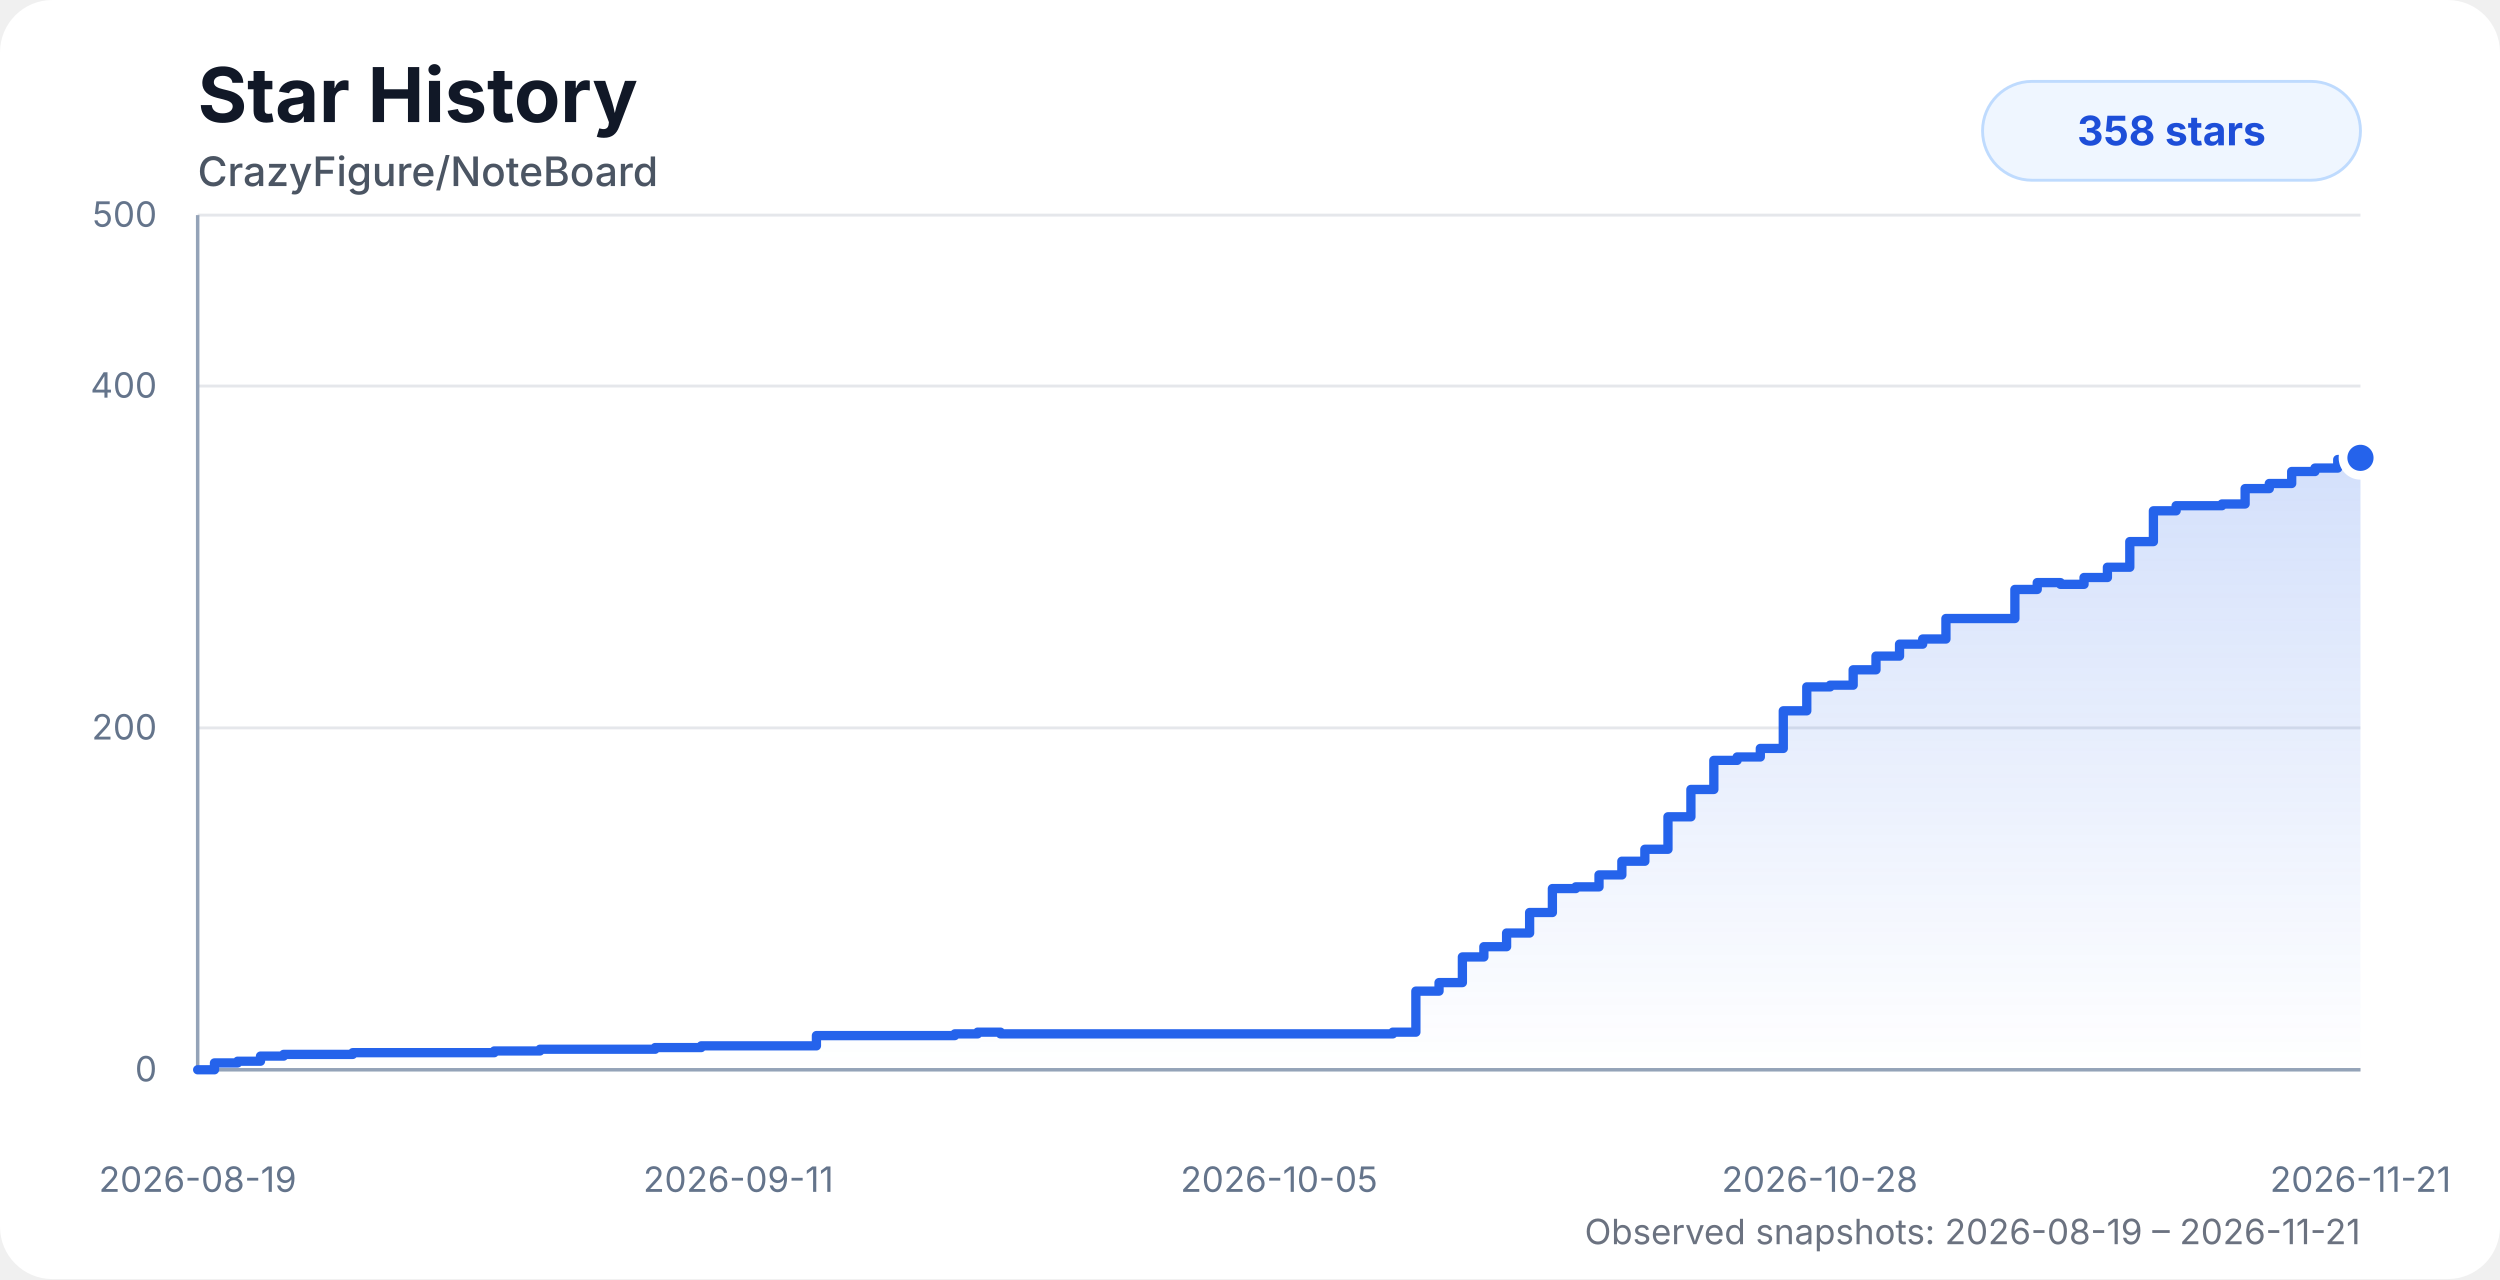
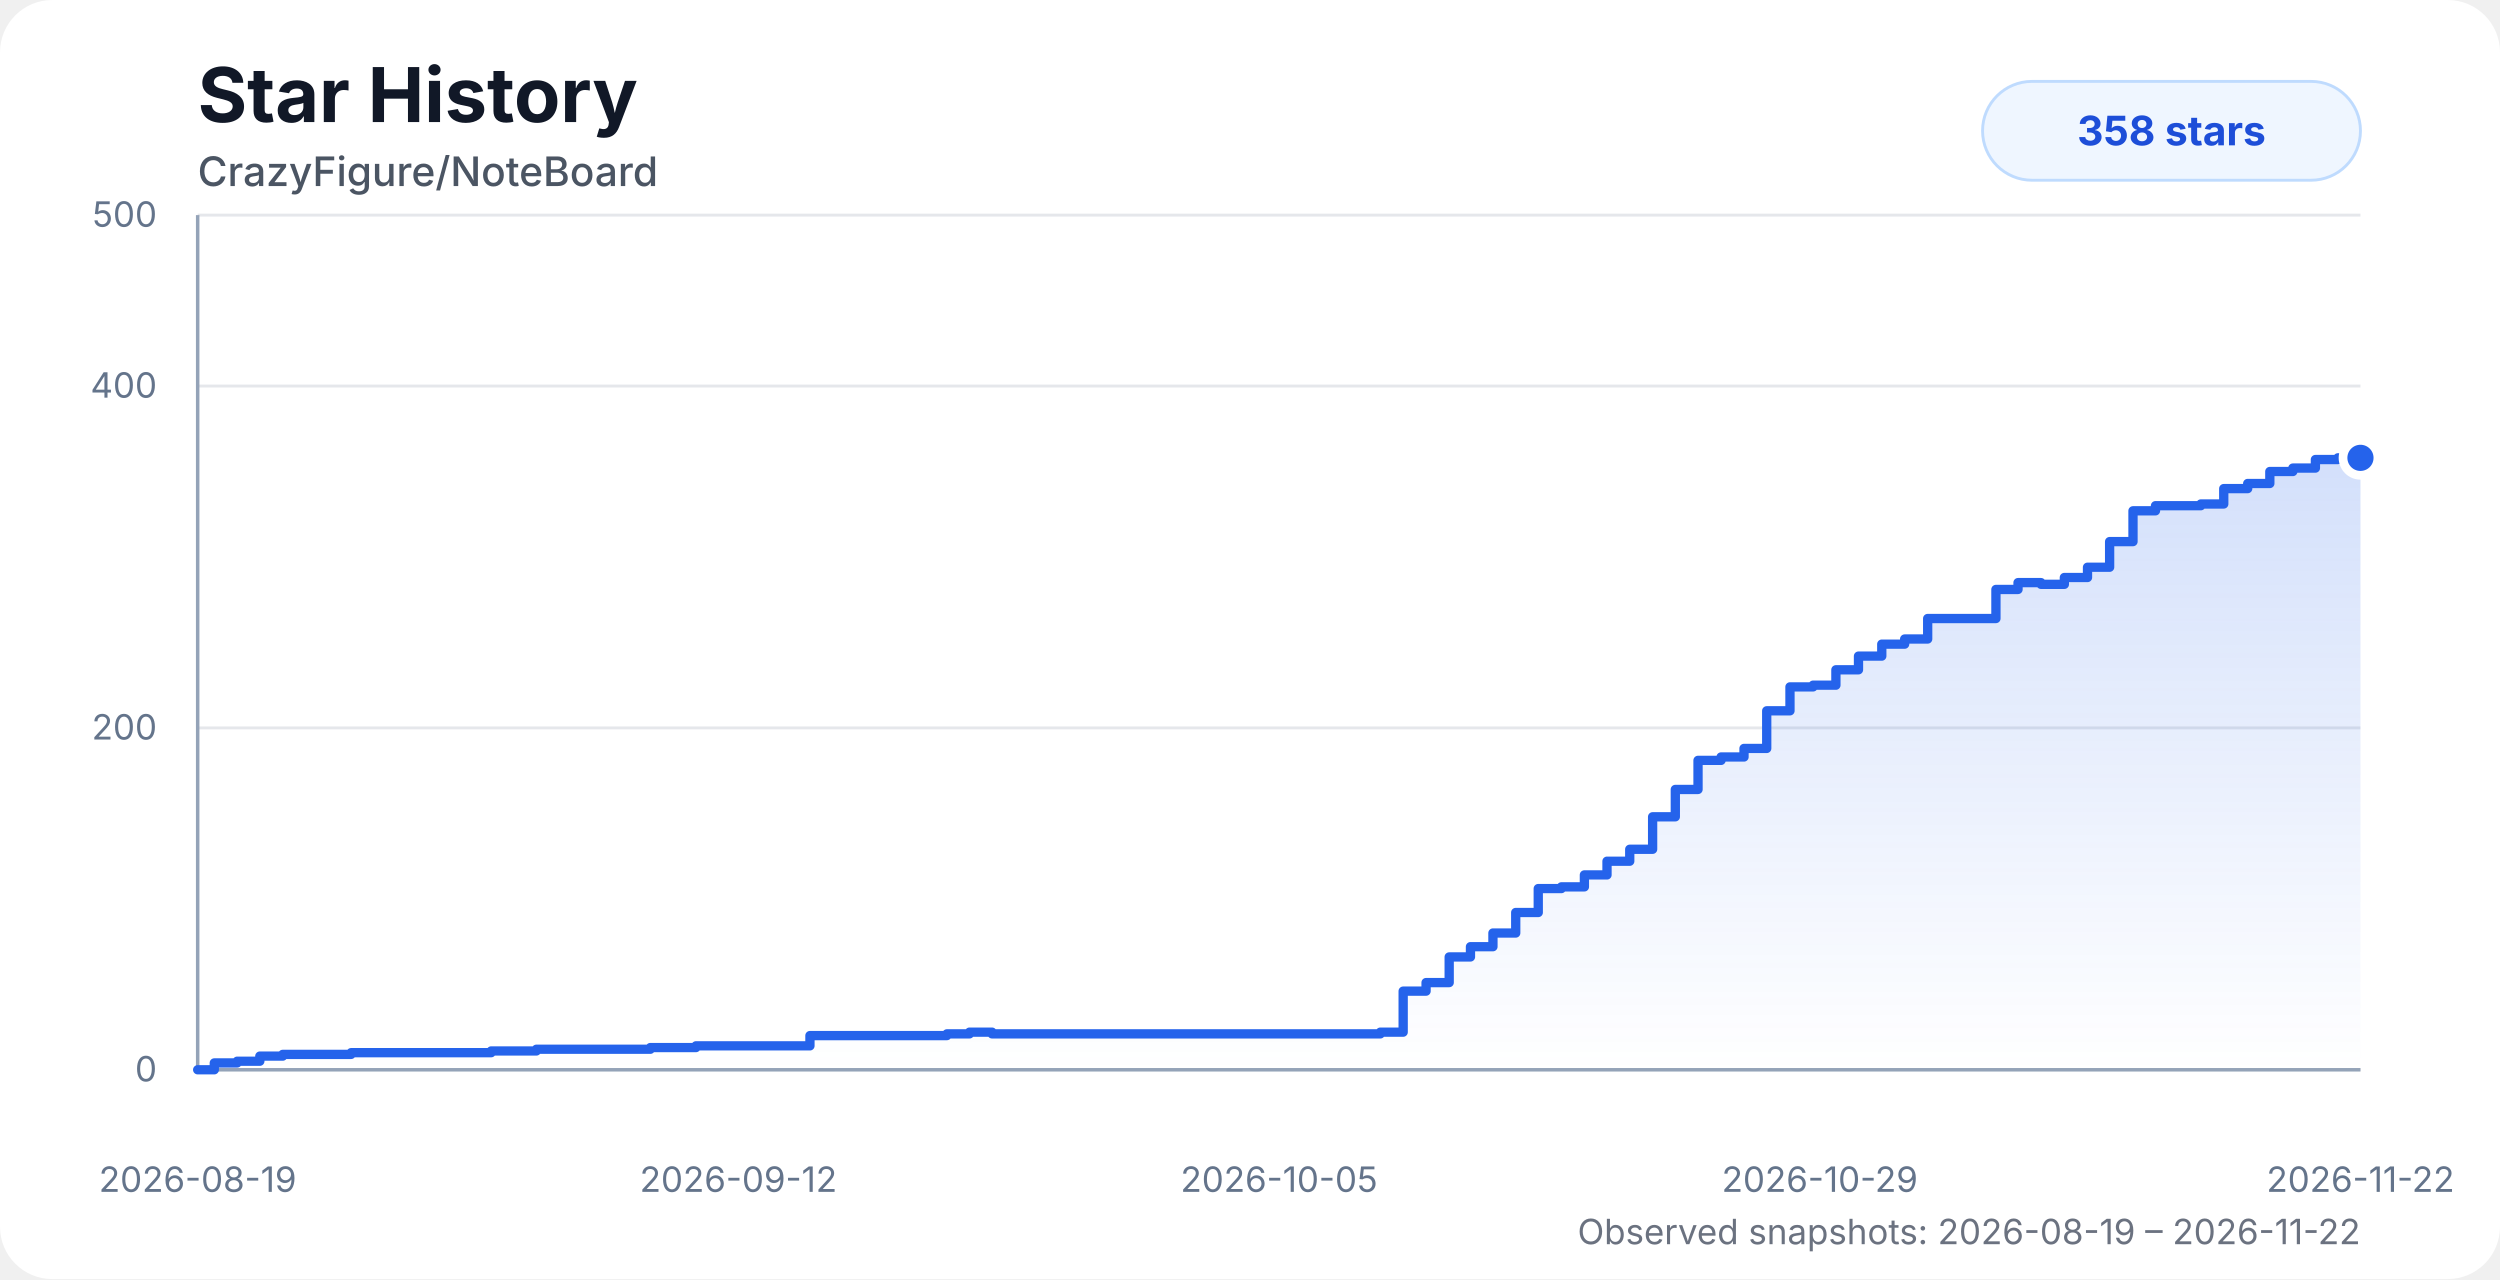
<svg xmlns="http://www.w3.org/2000/svg" width="860" height="440" viewBox="0 0 860 440" role="img" aria-labelledby="title desc">
  <style>
    .chart-bg { fill: #ffffff; }
    .title { fill: #111827; font: 700 26px system-ui, -apple-system, BlinkMacSystemFont, "Segoe UI", sans-serif; }
    .subtitle { fill: #4b5563; font: 500 14px system-ui, -apple-system, BlinkMacSystemFont, "Segoe UI", sans-serif; }
    .axis-label { fill: #64748b; font: 12px system-ui, -apple-system, BlinkMacSystemFont, "Segoe UI", sans-serif; }
    .grid { stroke: #e5e7eb; stroke-width: 1; }
    .axis { stroke: #94a3b8; stroke-width: 1.2; }
    .area { fill: url(#starGradient); opacity: 0.28; }
    .line { fill: none; stroke: #2563eb; stroke-width: 3.2; stroke-linecap: round; stroke-linejoin: round; }
    .dot { fill: #2563eb; stroke: #ffffff; stroke-width: 3; }
    .badge { fill: #eff6ff; stroke: #bfdbfe; }
    .badge-text { fill: #1d4ed8; font: 700 14px system-ui, -apple-system, BlinkMacSystemFont, "Segoe UI", sans-serif; }
    .status { fill: #6b7280; font: 12px system-ui, -apple-system, BlinkMacSystemFont, "Segoe UI", sans-serif; }
    @media (prefers-color-scheme: dark) {
      .chart-bg { fill: #0d1117; }
      .title { fill: #f8fafc; }
      .subtitle { fill: #cbd5e1; }
      .axis-label { fill: #94a3b8; }
      .grid { stroke: #1f2937; }
      .axis { stroke: #475569; }
      .dot { stroke: #0d1117; }
      .badge { fill: #172554; stroke: #1d4ed8; }
      .badge-text { fill: #bfdbfe; }
      .status { fill: #94a3b8; }
    }
  </style>
  <defs>
    <linearGradient id="starGradient" x1="0" x2="0" y1="0" y2="1">
      <stop offset="0%" stop-color="#2563eb" stop-opacity="0.72" />
      <stop offset="100%" stop-color="#2563eb" stop-opacity="0" />
    </linearGradient>
  </defs>
  <rect class="chart-bg" width="860" height="440" rx="18" />
  <text class="title" x="68" y="42">Star History</text>
  <text class="subtitle" x="68" y="64">CrazyFigure/NoteBoard</text>
  <g>
    <line class="grid" x1="68" y1="368" x2="812" y2="368" />
    <line class="grid" x1="68" y1="250.4" x2="812" y2="250.4" />
    <line class="grid" x1="68" y1="132.8" x2="812" y2="132.8" />
    <line class="grid" x1="68" y1="74" x2="812" y2="74" />
    <line class="axis" x1="68" y1="74" x2="68" y2="368" />
    <line class="axis" x1="68" y1="368" x2="812" y2="368" />
    <text class="axis-label" x="54" y="372" text-anchor="end">0</text>
    <text class="axis-label" x="54" y="254.4" text-anchor="end">200</text>
    <text class="axis-label" x="54" y="136.8" text-anchor="end">400</text>
    <text class="axis-label" x="54" y="78" text-anchor="end">500</text>
    <text class="axis-label" x="68" y="410" text-anchor="middle">2026-08-19</text>
-     <text class="axis-label" x="254" y="410" text-anchor="middle">2026-09-11</text>
+     <text class="axis-label" x="254" y="410" text-anchor="middle">2026-09-12</text>
    <text class="axis-label" x="440" y="410" text-anchor="middle">2026-10-05</text>
-     <text class="axis-label" x="626" y="410" text-anchor="middle">2026-10-28</text>
-     <text class="axis-label" x="812" y="410" text-anchor="middle">2026-11-21</text>
+     <text class="axis-label" x="626" y="410" text-anchor="middle">2026-10-29</text>
+     <text class="axis-label" x="812" y="410" text-anchor="middle">2026-11-22</text>
  </g>
-   <path class="area" d="M 68 368 H 68 V 368 H 73.78 V 365.65 H 81.74 V 365.06 H 89.61 V 363.3 H 97.57 V 362.71 H 105.49 V 362.71 H 113.38 V 362.71 H 121.34 V 362.12 H 132.08 V 362.12 H 140.56 V 362.12 H 146.82 V 362.12 H 154.37 V 362.12 H 162.38 V 362.12 H 170.03 V 361.53 H 177.83 V 361.53 H 185.74 V 360.94 H 193.7 V 360.94 H 201.56 V 360.94 H 209.54 V 360.94 H 217.5 V 360.94 H 225.37 V 360.36 H 233.31 V 360.36 H 241.22 V 359.77 H 249.15 V 359.77 H 257 V 359.77 H 265.05 V 359.77 H 273.01 V 359.77 H 280.85 V 356.24 H 288.75 V 356.24 H 296.68 V 356.24 H 304.54 V 356.24 H 312.45 V 356.24 H 320.51 V 356.24 H 328.46 V 355.65 H 336.31 V 355.06 H 344.15 V 355.65 H 352.11 V 355.65 H 360.01 V 355.65 H 367.93 V 355.65 H 376 V 355.65 H 384.05 V 355.65 H 391.95 V 355.65 H 399.82 V 355.65 H 407.86 V 355.65 H 415.72 V 355.65 H 423.49 V 355.65 H 431.54 V 355.65 H 439.51 V 355.65 H 447.58 V 355.65 H 455.39 V 355.65 H 463.38 V 355.65 H 471.28 V 355.65 H 479.13 V 355.06 H 487.06 V 340.95 H 495.03 V 338.01 H 503.06 V 329.19 H 510.45 V 325.66 H 518.27 V 320.96 H 526.19 V 313.9 H 534.02 V 305.67 H 542.06 V 305.08 H 550.06 V 300.97 H 557.92 V 296.26 H 565.83 V 292.15 H 573.78 V 280.98 H 581.67 V 271.57 H 589.56 V 261.57 H 597.58 V 260.4 H 605.55 V 257.46 H 613.45 V 244.52 H 621.53 V 236.29 H 629.56 V 235.7 H 637.49 V 230.41 H 645.34 V 225.7 H 653.44 V 221.59 H 661.4 V 219.82 H 669.4 V 212.77 H 677.17 V 212.77 H 693.12 V 202.77 H 700.81 V 200.42 H 708.79 V 201.01 H 716.91 V 198.66 H 724.95 V 195.13 H 732.65 V 186.31 H 740.77 V 175.72 H 748.59 V 173.96 H 756.35 V 173.96 H 764.35 V 173.37 H 772.32 V 168.08 H 780.64 V 166.32 H 788.34 V 162.2 H 796.34 V 161.02 H 804.18 V 158.08 H 812 V 157.5 L 812 368 L 68 368 Z" />
-   <path class="line" d="M 68 368 H 68 V 368 H 73.78 V 365.65 H 81.74 V 365.06 H 89.61 V 363.3 H 97.57 V 362.71 H 105.49 V 362.71 H 113.38 V 362.71 H 121.34 V 362.12 H 132.08 V 362.12 H 140.56 V 362.12 H 146.82 V 362.12 H 154.37 V 362.12 H 162.38 V 362.12 H 170.03 V 361.53 H 177.83 V 361.53 H 185.74 V 360.94 H 193.7 V 360.94 H 201.56 V 360.94 H 209.54 V 360.94 H 217.5 V 360.94 H 225.37 V 360.36 H 233.31 V 360.36 H 241.22 V 359.77 H 249.15 V 359.77 H 257 V 359.77 H 265.05 V 359.77 H 273.01 V 359.77 H 280.85 V 356.24 H 288.75 V 356.24 H 296.68 V 356.24 H 304.54 V 356.24 H 312.45 V 356.24 H 320.51 V 356.24 H 328.46 V 355.65 H 336.31 V 355.06 H 344.15 V 355.65 H 352.11 V 355.65 H 360.01 V 355.65 H 367.93 V 355.65 H 376 V 355.65 H 384.05 V 355.65 H 391.95 V 355.65 H 399.82 V 355.65 H 407.86 V 355.65 H 415.72 V 355.65 H 423.49 V 355.65 H 431.54 V 355.65 H 439.51 V 355.65 H 447.58 V 355.65 H 455.39 V 355.65 H 463.38 V 355.65 H 471.28 V 355.65 H 479.13 V 355.06 H 487.06 V 340.95 H 495.03 V 338.01 H 503.06 V 329.19 H 510.45 V 325.66 H 518.27 V 320.96 H 526.19 V 313.9 H 534.02 V 305.67 H 542.06 V 305.08 H 550.06 V 300.97 H 557.92 V 296.26 H 565.83 V 292.15 H 573.78 V 280.98 H 581.67 V 271.57 H 589.56 V 261.57 H 597.58 V 260.4 H 605.55 V 257.46 H 613.45 V 244.52 H 621.53 V 236.29 H 629.56 V 235.7 H 637.49 V 230.41 H 645.34 V 225.7 H 653.44 V 221.59 H 661.4 V 219.82 H 669.4 V 212.77 H 677.17 V 212.77 H 693.12 V 202.77 H 700.81 V 200.42 H 708.79 V 201.01 H 716.91 V 198.66 H 724.95 V 195.13 H 732.65 V 186.31 H 740.77 V 175.72 H 748.59 V 173.96 H 756.35 V 173.96 H 764.35 V 173.37 H 772.32 V 168.08 H 780.64 V 166.32 H 788.34 V 162.2 H 796.34 V 161.02 H 804.18 V 158.08 H 812 V 157.5" />
+   <path class="area" d="M 68 368 H 68 V 368 H 73.72 V 365.65 H 81.59 V 365.06 H 89.38 V 363.3 H 97.26 V 362.71 H 105.1 V 362.71 H 112.9 V 362.71 H 120.78 V 362.12 H 131.41 V 362.12 H 139.81 V 362.12 H 145.99 V 362.12 H 153.47 V 362.12 H 161.39 V 362.12 H 168.97 V 361.53 H 176.69 V 361.53 H 184.52 V 360.94 H 192.39 V 360.94 H 200.17 V 360.94 H 208.07 V 360.94 H 215.94 V 360.94 H 223.72 V 360.36 H 231.58 V 360.36 H 239.41 V 359.77 H 247.26 V 359.77 H 255.03 V 359.77 H 262.99 V 359.77 H 270.87 V 359.77 H 278.62 V 356.24 H 286.45 V 356.24 H 294.29 V 356.24 H 302.07 V 356.24 H 309.9 V 356.24 H 317.87 V 356.24 H 325.74 V 355.65 H 333.51 V 355.06 H 341.26 V 355.65 H 349.15 V 355.65 H 356.96 V 355.65 H 364.8 V 355.65 H 372.78 V 355.65 H 380.75 V 355.65 H 388.57 V 355.65 H 396.35 V 355.65 H 404.32 V 355.65 H 412.09 V 355.65 H 419.78 V 355.65 H 427.74 V 355.65 H 435.64 V 355.65 H 443.62 V 355.65 H 451.35 V 355.65 H 459.25 V 355.65 H 467.07 V 355.65 H 474.84 V 355.06 H 482.69 V 340.95 H 490.57 V 338.01 H 498.52 V 329.19 H 505.84 V 325.66 H 513.57 V 320.96 H 521.41 V 313.9 H 529.16 V 305.67 H 537.12 V 305.08 H 545.03 V 300.97 H 552.81 V 296.26 H 560.63 V 292.15 H 568.5 V 280.98 H 576.31 V 271.57 H 584.12 V 261.57 H 592.05 V 260.4 H 599.94 V 257.46 H 607.75 V 244.52 H 615.75 V 236.29 H 623.7 V 235.7 H 631.55 V 230.41 H 639.32 V 225.7 H 647.33 V 221.59 H 655.2 V 219.82 H 663.12 V 212.77 H 670.81 V 212.77 H 686.6 V 202.77 H 694.2 V 200.42 H 702.1 V 201.01 H 710.14 V 198.66 H 718.1 V 195.13 H 725.71 V 186.31 H 733.75 V 175.72 H 741.49 V 173.96 H 749.16 V 173.96 H 757.09 V 173.37 H 764.97 V 168.08 H 773.21 V 166.32 H 780.82 V 162.2 H 788.74 V 161.02 H 796.5 V 158.08 H 804.23 V 157.5 H 812 V 157.5 L 812 368 L 68 368 Z" />
+   <path class="line" d="M 68 368 H 68 V 368 H 73.72 V 365.65 H 81.59 V 365.06 H 89.38 V 363.3 H 97.26 V 362.71 H 105.1 V 362.71 H 112.9 V 362.71 H 120.78 V 362.12 H 131.41 V 362.12 H 139.81 V 362.12 H 145.99 V 362.12 H 153.47 V 362.12 H 161.39 V 362.12 H 168.97 V 361.53 H 176.69 V 361.53 H 184.52 V 360.94 H 192.39 V 360.94 H 200.17 V 360.94 H 208.07 V 360.94 H 215.94 V 360.94 H 223.72 V 360.36 H 231.58 V 360.36 H 239.41 V 359.77 H 247.26 V 359.77 H 255.03 V 359.77 H 262.99 V 359.77 H 270.87 V 359.77 H 278.62 V 356.24 H 286.45 V 356.24 H 294.29 V 356.24 H 302.07 V 356.24 H 309.9 V 356.24 H 317.87 V 356.24 H 325.74 V 355.65 H 333.51 V 355.06 H 341.26 V 355.65 H 349.15 V 355.65 H 356.96 V 355.65 H 364.8 V 355.65 H 372.78 V 355.65 H 380.75 V 355.65 H 388.57 V 355.65 H 396.35 V 355.65 H 404.32 V 355.65 H 412.09 V 355.65 H 419.78 V 355.65 H 427.74 V 355.65 H 435.64 V 355.65 H 443.62 V 355.65 H 451.35 V 355.65 H 459.25 V 355.65 H 467.07 V 355.65 H 474.84 V 355.06 H 482.69 V 340.95 H 490.57 V 338.01 H 498.52 V 329.19 H 505.84 V 325.66 H 513.57 V 320.96 H 521.41 V 313.9 H 529.16 V 305.67 H 537.12 V 305.08 H 545.03 V 300.97 H 552.81 V 296.26 H 560.63 V 292.15 H 568.5 V 280.98 H 576.31 V 271.57 H 584.12 V 261.57 H 592.05 V 260.4 H 599.94 V 257.46 H 607.75 V 244.52 H 615.75 V 236.29 H 623.7 V 235.7 H 631.55 V 230.41 H 639.32 V 225.7 H 647.33 V 221.59 H 655.2 V 219.82 H 663.12 V 212.77 H 670.81 V 212.77 H 686.6 V 202.77 H 694.2 V 200.42 H 702.1 V 201.01 H 710.14 V 198.66 H 718.1 V 195.13 H 725.71 V 186.31 H 733.75 V 175.72 H 741.49 V 173.96 H 749.16 V 173.96 H 757.09 V 173.37 H 764.97 V 168.08 H 773.21 V 166.32 H 780.82 V 162.2 H 788.74 V 161.02 H 796.5 V 158.08 H 804.23 V 157.5 H 812 V 157.5" />
  <circle class="dot" cx="812" cy="157.5" r="6" />
  <rect class="badge" x="682" y="28" width="130" height="34" rx="17" />
  <text class="badge-text" x="747" y="50" text-anchor="middle">358 stars</text>
-   <text class="status" x="812" y="428" text-anchor="end">Observed snapshots: 2026-08-19 – 2026-11-21</text>
+   <text class="status" x="812" y="428" text-anchor="end">Observed snapshots: 2026-08-19 – 2026-11-22</text>
</svg>
